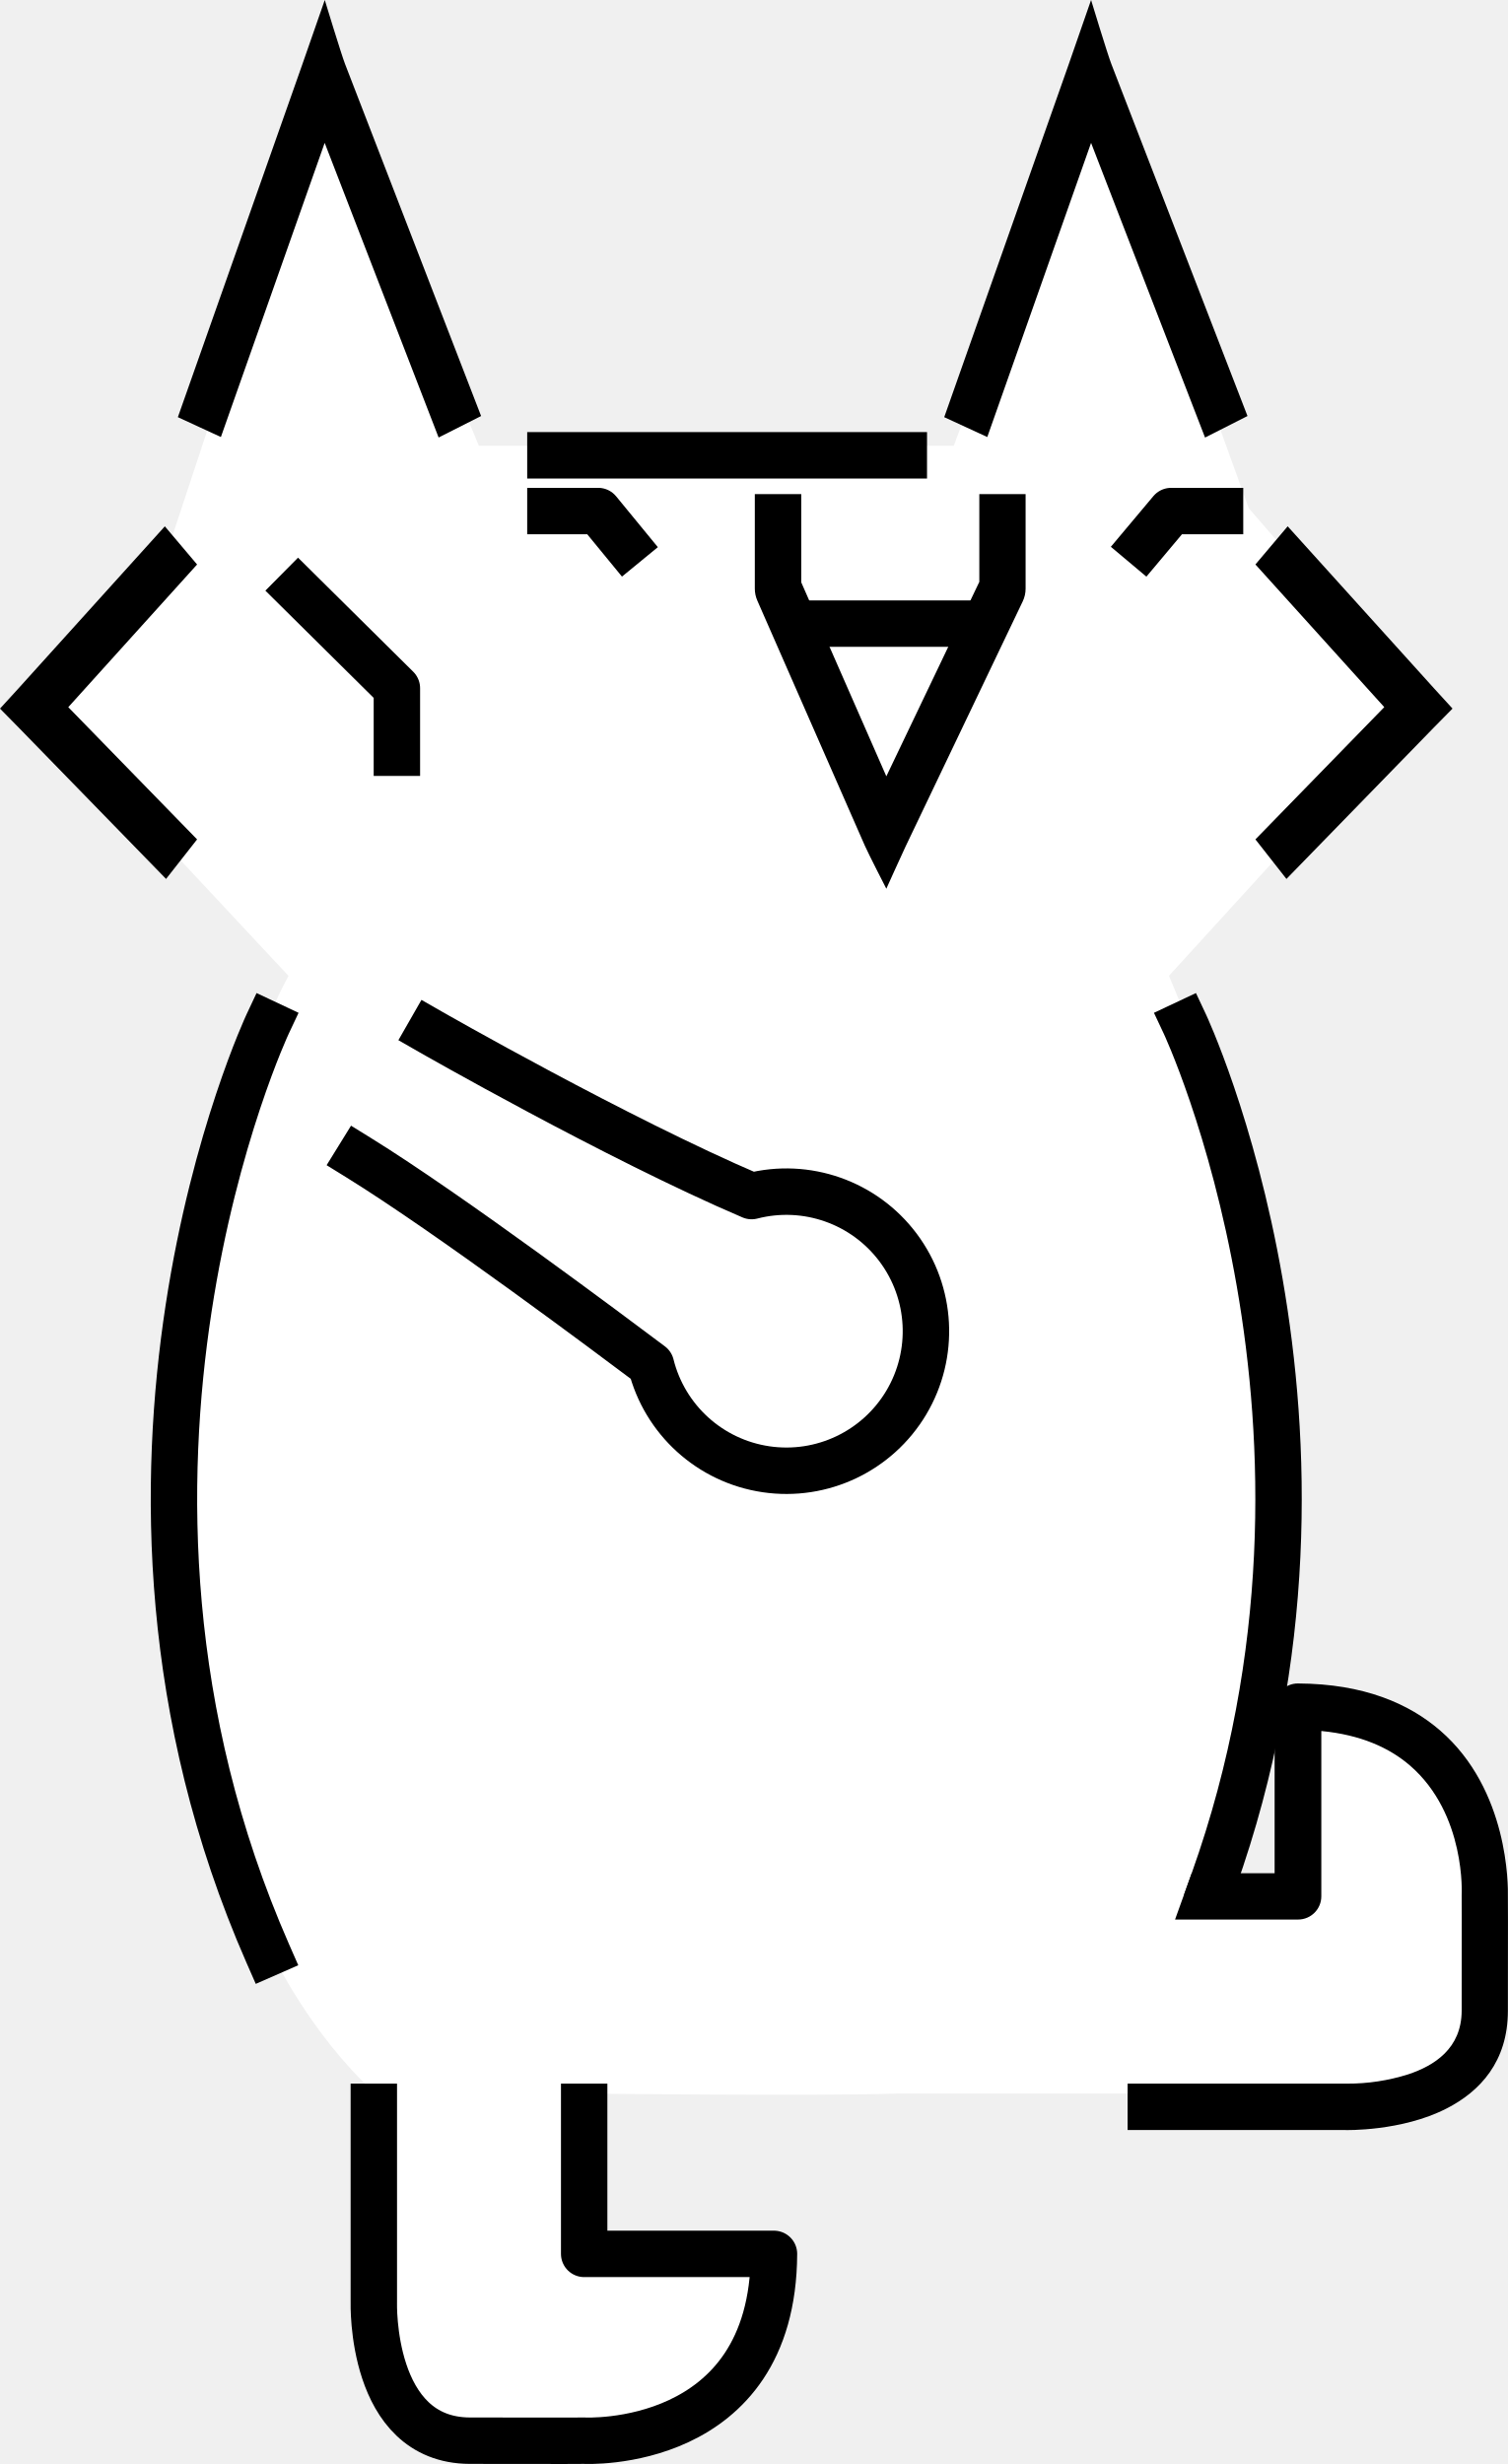
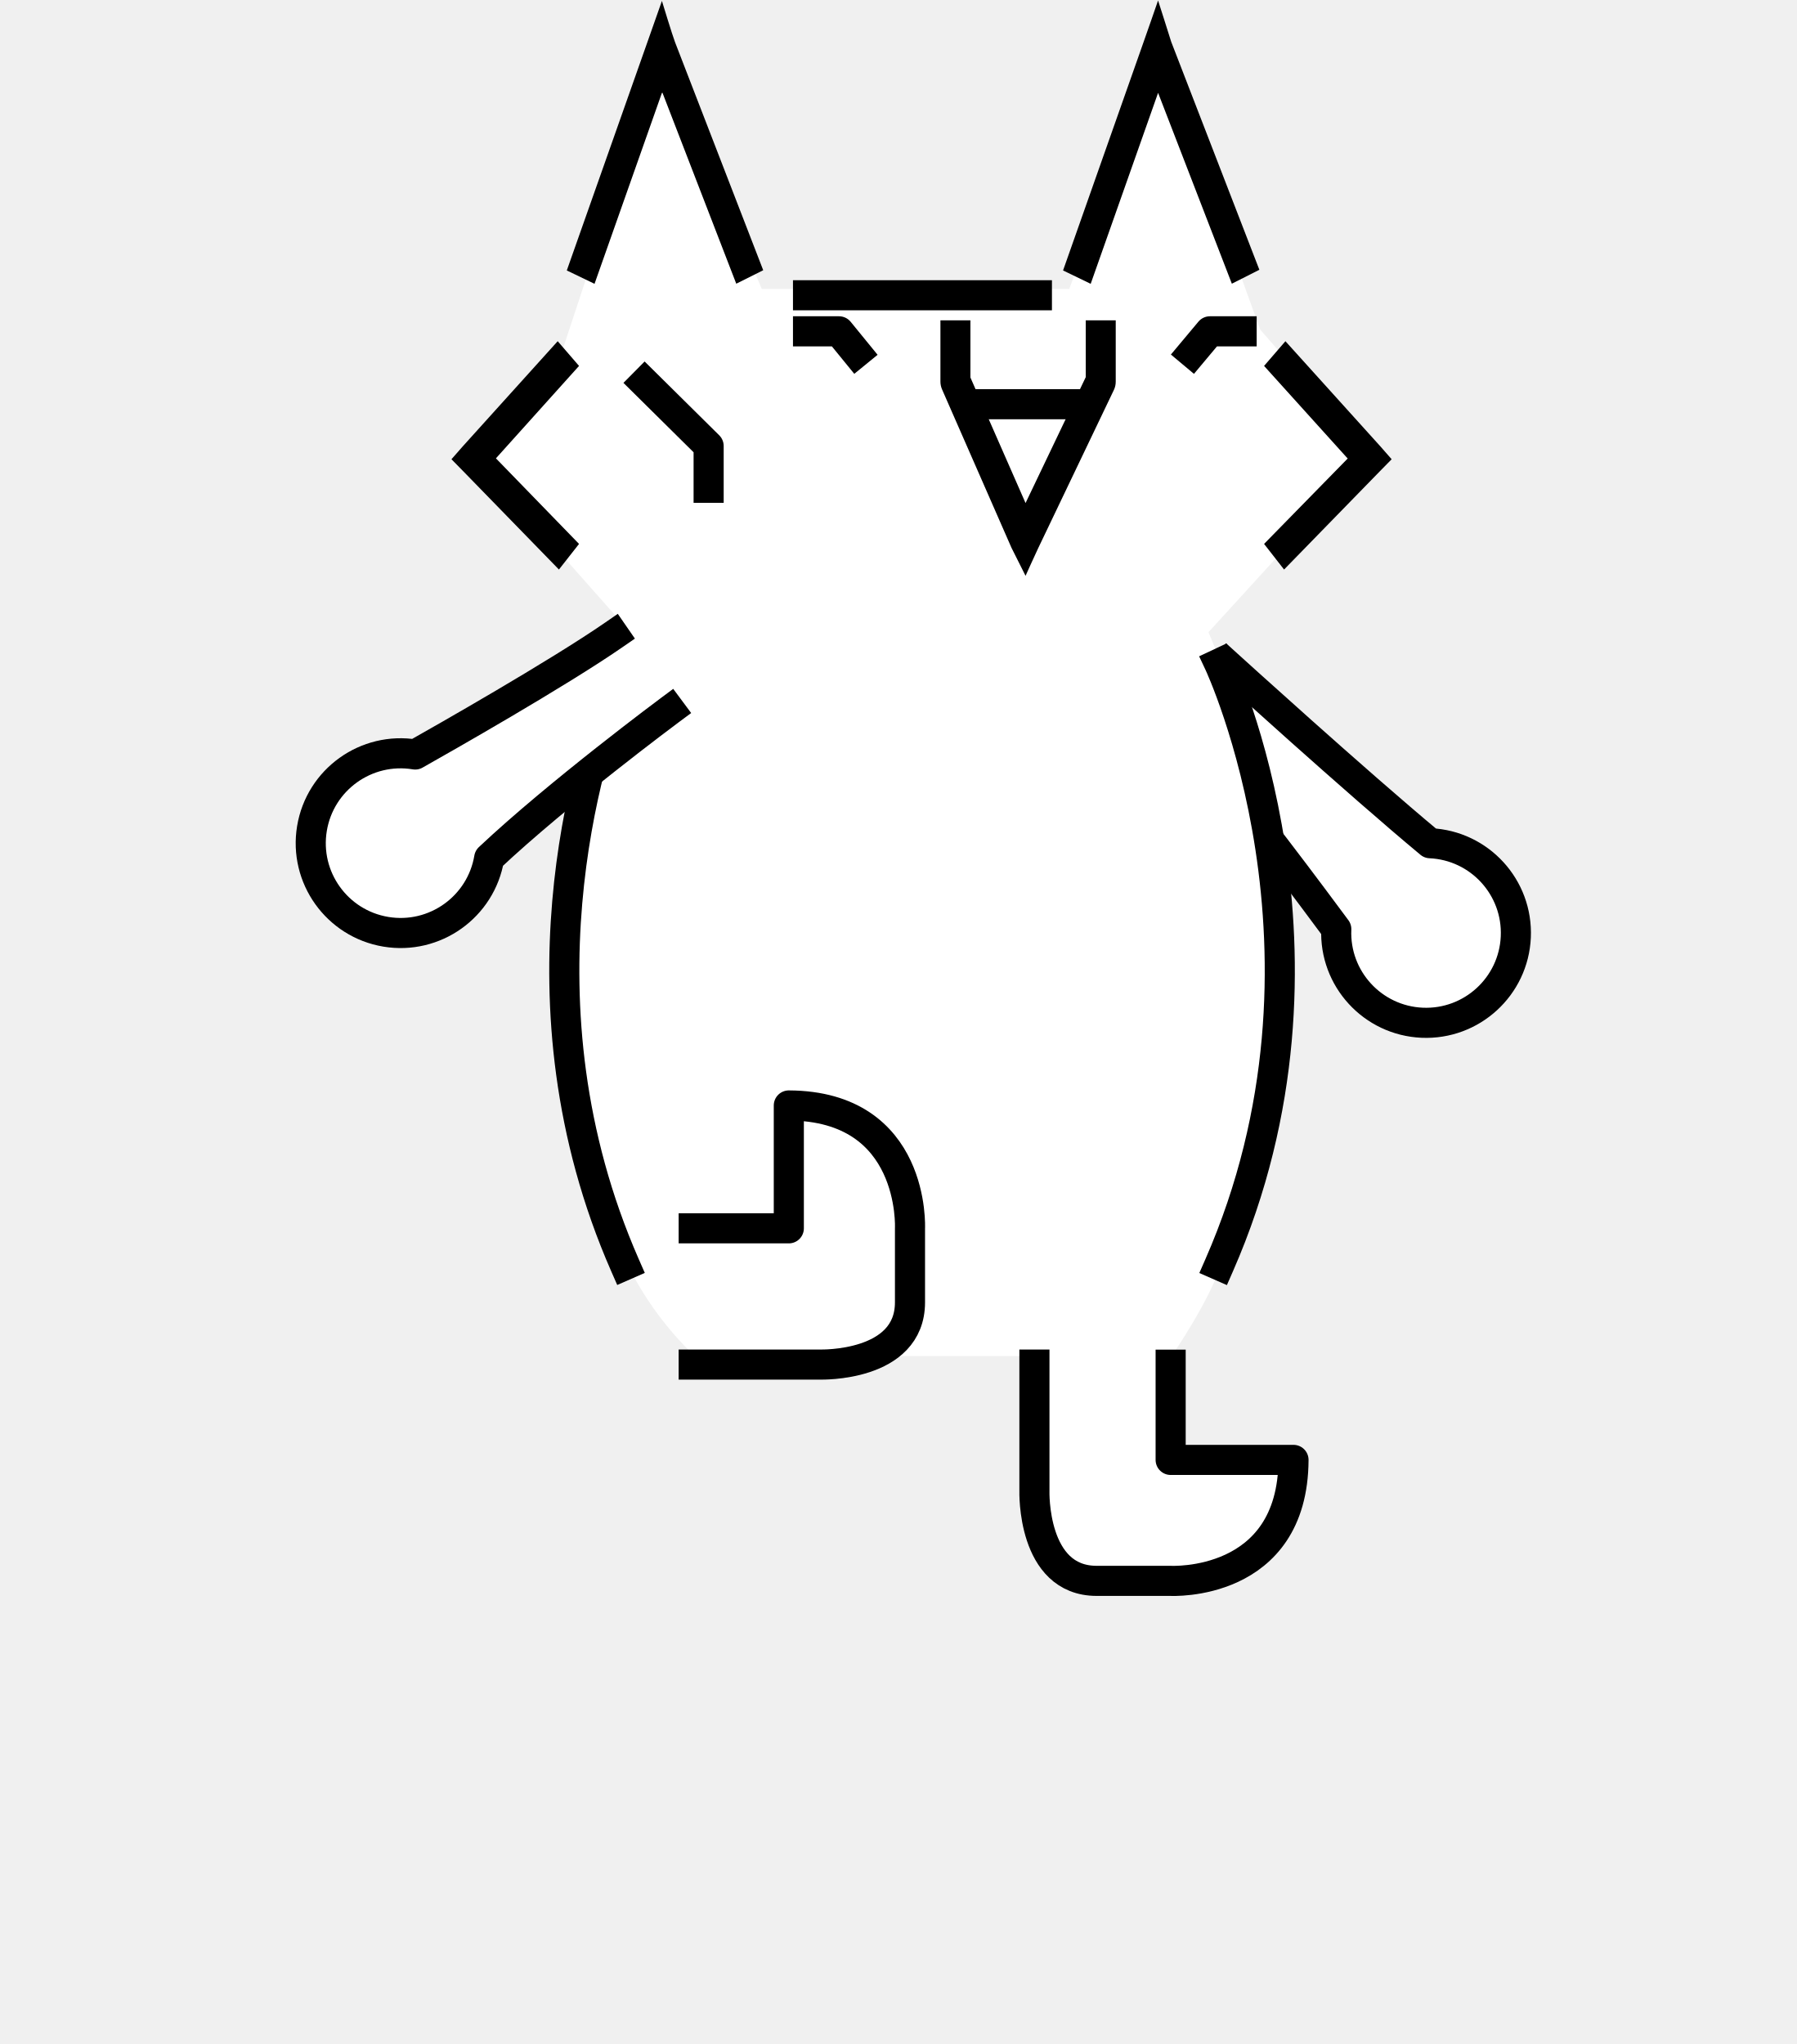
- <svg xmlns="http://www.w3.org/2000/svg" id="Layer_1" data-name="Layer 1" viewBox="0 0 467.57 764.01">
-   <defs>
-     <style>.cls-1{fill:#fff;}.cls-1,.cls-2{fill-rule:evenodd;}.cls-3,.cls-4{fill:none;stroke:#000;stroke-linecap:square;stroke-linejoin:round;}.cls-3{stroke-width:14.39px;}.cls-4{stroke-width:14.4px;}</style>
+ <svg xmlns="http://www.w3.org/2000/svg" xmlns:xlink="http://www.w3.org/1999/xlink" height="182" width="160" version="1.1" id="svg432">
+   <defs id="defs424">
+     <g id="c">
+       <path d="M10.75-56.05v-.05H4.5v3.9l-.05 1.1L4-48.65l-1.05 2H2v3.3h1.35v-1.95h7.2v1.95h1.4v-3.3h-1.2v-9.4M.4-60h3.9l1.2.55 3.85-8.6 3.9 8.6L14.5-60l3.15 3.05 1.15 1.1h-.05l-.35.4.1.1q2.1 2.05 2.3 4.55l.05.6q0 1.65-.8 3.1l-.25.45-1.4 1.7.1.1-.3.3-3.25.9v4.7l-3.25.7-3.15.9.65 1.6L12.55-37l3-.6q1.55 0 2.15.6.8.8.8 2 0 1.1-.75 1.85-1.05 1.05-4.1 1.25l-1.25.05.35 1.5 1.5-.05-.05 2.75-1.5 1.25v12.25l-.85 4.6H10.3V-3q0 .7-.45 1.15-.55.55-1.6.55-1.1 0-1.65-.55Q6.2-2.3 6.2-3v-6.55H4.65l-.9-1.3q.5-.9.5-2.25v-.25q-.05-1.7-.9-2.55-.8-.8-2.05-.8h-6.6v1.55h6.55q.7 0 1.15.4.5.5.55 1.55l-.15.9h.05l-.05.25-.4.55q-.45.45-1.15.45H-5.3v1.5l-1.8.05v-.05h-1.55l-1.7-1.1-1.75-3.9v-3.9l.45-.4.2-.15 1.15-1.4-1.25-1-.7.95.4-10.95 1.75-12.8.4.35.75-.7-1-1.1q-1.45-1.85-1.5-4v-.25l.05-.9q.35-2.3 2.45-4.25l-.75-.75.5-3.95.65.3 3.85-8.6 3.85 8.6L.4-60m5.45 8.85v-3.6h3.5v8.15H4.4l.05-.05.5-.9.9-3.55v-.05m12.9-4.7l-1.1-1.1 1.1 1.1M5.5-37.95Q4.45-39 2.25-39l-4 .75-3.1.9.65 1.6L-.9-37l3-.6q1.55 0 2.15.6.8.8.8 2 0 1.1-.75 1.85Q3.25-32.1.25-31.9l-1.3.05.35 1.5q3.95-.05 5.9-1.55l.4-.35q1-1 1-2.85 0-1.8-1.1-2.85M-7.15-43.6l.75-1.55v-1.35h-1.5v1.45h.55l-.55 1.45h.75m3.65-1.55v-1.35H-5v1.45h.55L-5-43.6h.75l.75-1.55" fill="#fff" fill-rule="evenodd" transform="translate(21.5 71)" id="path410" />
+       <path d="M10.75-56.05v9.45h1.2v3.25h-1.4v-1.95h-7.2v1.95H2v-3.25h.95L4-48.65l.45-2.45.05-1.1v-3.85h6.25M4.3-60l5.05-11 5.15 11-1.25.55-3.9-8.6-3.85 8.6L4.3-60m14.5 4.15l.3-.35q2.55 2.35 2.75 5.4l.05.6q0 1.9-.9 3.55-.7 1.25-1.9 2.4l-.6-.6-.1-.1 1.4-1.7.25-.45q.8-1.45.8-3.1l-.05-.6q-.2-2.5-2.3-4.55l-.1-.1.35-.4h.05m-3.85 16.9l.75-.05q2.2 0 3.25 1.05 1.1 1.05 1.1 2.85 0 1.85-1 2.85l-.4.35q-1.6 1.2-4.4 1.5l-1.5.05-.35-1.5 1.25-.05q3.05-.2 4.1-1.25.75-.75.75-1.85 0-1.2-.8-2-.6-.6-2.15-.6l-3 .6-3.35 1.25-.65-1.6 3.15-.9 3.25-.7m-3.1 29.4v6.6q0 1.25-.8 2.05-.95.9-2.8.9-1.9 0-2.8-.9-.8-.8-.8-2.05v-6.6H6.2V-3q0 .7.4 1.15.55.55 1.65.55 1.05 0 1.6-.55.45-.45.45-1.15v-6.55h1.55m-8.1-1.3l-.05.1-.35.4q-.75.8-1.95.8h-6.7v-1.5h6.55q.7 0 1.15-.45l.4-.55.05-.25.1-.8v-.1q-.05-1.05-.55-1.55-.45-.4-1.15-.4H-5.3v-1.55h6.6q1.25 0 2.05.8.85.85.9 2.55v.25q0 1.35-.5 2.25m-15.85-7.6q-.7.45-1.6.45-.95 0-2.65-1.1-1.2-.65-1.9-.65-.9 0-1.3.55l-.15.2-.45.75-1.35-.75q.4-.95 1.2-1.65l.6-.45 1.35-.35q1.1 0 2.25.8 1.65.85 2.55.85.6 0 1.3-.65l.7-.95 1.25 1-1.15 1.4-.2.15-.45.4m2-25.75l-.6-.7-.75-1.05q-1.1-1.75-1.05-3.85l.05-1q.2-1.5 1-2.85l1.75-2.15.75.75q-2.1 1.95-2.45 4.25l-.05.9v.25q.05 2.15 1.5 4l1 1.1-.75.7-.4-.35m.9-15.55l-.55-.25 5.05-11L.4-60l-1.25.55-3.85-8.6-3.85 8.6-.65-.3m15.05 8.6v.05l-.9 3.55-.5.9-.05.05h4.95v-8.15h-3.5v3.6m-.35 13.2q1.1 1.05 1.1 2.85 0 1.85-1 2.85l-.4.35q-1.95 1.5-5.9 1.55l-.35-1.5 1.3-.05q3-.2 4.05-1.25.75-.75.75-1.85 0-1.2-.8-2-.6-.6-2.15-.6l-3 .6-3.3 1.25-.65-1.6 3.1-.9 4-.75q2.2 0 3.25 1.05m-9-7.2l-.75 1.55H-5l.55-1.45H-5v-1.45h1.5v1.35m-3.65 1.55h-.75l.55-1.45h-.55v-1.45h1.5v1.35l-.75 1.55" fill-rule="evenodd" transform="translate(21.5 71)" id="path412" />
+       <path d="M.4-60h3.9m8.4 33.6v12.25m4.95-42.8l1.1 1.1" fill="none" stroke="#000" stroke-linecap="round" stroke-linejoin="round" transform="translate(21.5 71)" id="path414" />
+     </g>
+     <g id="d" transform="translate(.8)">
+       <use height="3" transform="matrix(1.005 0 0 1 -.804 0)" width="4.65" xlink:href="#a" id="use417" />
+       <use height="3" transform="matrix(1.005 0 0 1 16.096 0)" width="4.65" xlink:href="#a" id="use419" />
+     </g>
+     <path d="M1.35 0h.2l.55.1.45.35q.45.45.45 1L2.55 2.6q-.45.4-1 .4l-.8-.2-.25-.2-.45-.7v-.15L0 1.45v-.1q.05-.5.5-.9l.25-.2Q1 .05 1.3 0h.05m.45.85L1.55.8Q1.2.75 1 1q-.2.15-.2.45v.15l.15.45H1l.05.05.2.1.3.05.55-.2.15-.6-.05-.3L2.1 1 2.05.95 1.9.85h-.1" fill-rule="evenodd" id="b" />
+     <use height="3" transform="translate(.8)" width="3" xlink:href="#b" id="a" />
+     <style id="style438">.cls-1{fill:#fff;}.cls-1,.cls-3{fill-rule:evenodd;}.cls-2,.cls-4{fill:none;stroke:#000;stroke-linecap:square;stroke-linejoin:round;}.cls-2{stroke-width:2.68px;}.cls-4{stroke-width:2.68px;}</style>
  </defs>
-   <path class="cls-1" d="M100.61,23.58l-49,148.16L10.47,218l79,84.6S20,423.54,84.58,606.13c0,0,11.53,24.48,31.78,43v69.91s-1.06,38.68,32.12,38.06h45.28s46-5.63,46-57.76H180.86V649.15s73.72.84,97.1,0H448.24s24.11-56.2,11.52-73.64c-1.77-2.46-2.31-18.37-11.52-29.49-9.87-11.93-28.61-18.93-35.66-15.94-11.51,4.89-7.44,61.83-6.48,58.64.83-2.81-33.78,6.19-31.3,0,15.1-37.64,50.78-136.88-12.35-286.15L439.62,218,387.2,157.6l-48.47-134-43,114.61H148.48L100.61,23.58Z" />
-   <path class="cls-2" d="M100.67,44.3,68.49,135.51l-13.34-6.16L93.7,20.08c1.08-3.06,7-20.08,7-20.08s5.11,16.81,6.28,19.83L149.17,129,136,135.66,100.67,44.3Z" />
-   <path class="cls-2" d="M338.3,44.3l-32.18,91.21-13.35-6.16L331.32,20.08C332.4,17,338.3,0,338.3,0s5.1,16.81,6.28,19.83L386.8,129l-13.16,6.67L338.3,44.3Z" />
-   <path class="cls-2" d="M21.17,219.27l39.94,41-9.62,12.26L5.81,225.62,0,219.72s4.17-4.55,5.61-6.14l45.5-50.38,10,11.83L21.17,219.27Z" />
-   <path class="cls-2" d="M429.2,219.27l-39.94,41,9.62,12.26,45.68-46.92,5.81-5.9s-4.17-4.55-5.61-6.14l-45.5-50.38-10,11.83,39.95,44.24Z" />
-   <path class="cls-3" d="M92.46,183.09l30.6,30.3v20m157.18-92.21H170.66m0,17.28h14.82l8.37,10.2m184.44-10.2H363.13l-8.56,10.2" />
-   <path class="cls-2" d="M303.65,180.42V153.2H318v29.32a9.17,9.17,0,0,1-.89,3.95l-36.29,75.92c-1.28,2.69-6,13.17-6,13.17s-5.5-10.69-6.7-13.42l-33.31-75.93a9.24,9.24,0,0,1-.77-3.69V153.2h14.4v27.37l26.38,60.14,28.83-60.29Z" />
-   <path class="cls-3" d="M302.21,193.36H248.69M367.37,317.49s58.94,125.4,8.94,265.66M83,317.49S17.61,456.6,83,605.66m32.91,47.61v60.57s-1.3,42.86,29.78,42.94,35.45,0,35.45,0,58.56,3.11,58.84-57.92H181.13V653.27" />
-   <path class="cls-2" d="M395.21,580.84V529.19a7.2,7.2,0,0,1,7.23-7.2c20.51.1,34.49,6.28,44.1,14.59,21.26,18.39,21.08,48.13,21,51.52,0,1.11.07,7.66,0,35.4,0,15.72-8.64,25-19.06,30.3-13.93,7.14-31.3,6.66-31.3,6.66H349.63V646.07h68a62.19,62.19,0,0,0,19-2.88c8.09-2.69,16.55-8,16.58-19.73.08-31,0-35.3,0-35.3,0-.17,0-.34,0-.52,0,0,1.44-25.08-16-40.18-6.36-5.5-15.25-9.55-27.52-10.73V588a7.2,7.2,0,0,1-7.2,7.19H364.34l5.18-14.39Z" />
-   <path class="cls-1" d="M133.35,319.86s57.84,33.12,99.69,51a43.27,43.27,0,1,1-31.2,52.36c-12-9-62.59-46.92-90.66-64.27" />
-   <path class="cls-4" d="M133.35,319.86s57.84,33.12,99.69,51a43.27,43.27,0,1,1-31.2,52.36c-12-9-62.59-46.92-90.66-64.27" />
+   <g id="g484" transform="translate(26.24049,0.0413735)">
+     <path class="cls-1" d="m 104.77,60.05 c 0,0 9.51,9.55 16,15 a 8,8 0 1 1 -8.35,7.65 c -1.66,-2.24 -9.63,-12.26 -13.7,-16.84" transform="translate(-19.68,0.04)" id="path442" />
+     <path class="cls-2" d="m 102.71,59.09 c 0,0 11.57,10.51 18.07,15.91 a 8,8 0 1 1 -8.35,7.65 C 110.77,80.41 103.78,70.96 99.71,66.37" transform="translate(-19.68,0.04)" id="path444" />
+     <path class="cls-1" d="m 52.37,4.34 -9.11,27.55 -7.65,8.59 14.09,15.89 c 0,0 -12.32,22.34 -0.31,56.29 a 29,29 0 0 0 5.91,8 h 30 v 15.85 c 0,0 0.5,4.8 10.06,4.22 0,0 12.83,0.79 13.2,-10.74 h -10.8 v -9.33 c 0,0 3.51,-5 4.61,-8.73 1.1,-3.73 12.35,-23.39 -1.32,-55.72 l 14.35,-15.73 -9.75,-11.22 -9,-24.92 -8,21.31 H 61.27 Z" transform="translate(-19.68,0.04)" id="path446" />
+     <path class="cls-3" d="m 52.38,8.19 -6,17 L 43.91,24 51.08,3.69 52.38,0 c 0,0 0.95,3.12 1.17,3.68 l 7.85,20.3 -2.4,1.2 -6.57,-17 z" transform="translate(-19.68,0.04)" id="path448" />
+     <path class="cls-3" d="m 96.56,8.19 -6,17 L 88.1,24 95.26,3.69 c 0.21,-0.57 1.3,-3.73 1.3,-3.73 0,0 1,3.12 1.17,3.68 l 7.85,20.3 -2.45,1.24 -6.57,-17 z" transform="translate(-19.68,0.04)" id="path450" />
+     <path class="cls-3" d="m 37.6,40.73 7.4,7.62 -1.79,2.28 -8.49,-8.72 -1.08,-1.1 1,-1.14 8.46,-9.37 1.9,2.2 z" transform="translate(-19.68,0.04)" id="path452" />
+     <path class="cls-3" d="m 113.46,40.73 -7.46,7.62 1.78,2.28 8.5,-8.72 1.08,-1.1 -1,-1.14 -8.46,-9.37 -1.9,2.2 7.43,8.23 z" transform="translate(-19.68,0.04)" id="path454" />
+     <path class="cls-4" d="m 50.85,34 5.69,5.63 v 3.72 M 85.77,26.21 H 65.39 m 0,3.21 h 2.76 l 1.55,1.9 m 34.3,-1.9 h -2.82 l -1.59,1.9" transform="translate(-19.68,0.04)" id="path456" />
+     <path class="cls-3" d="m 90.12,33.5 v -5.06 h 2.67 v 5.45 a 1.7,1.7 0 0 1 -0.16,0.74 l -6.75,14.11 c -0.24,0.5 -1.12,2.45 -1.12,2.45 0,0 -1,-2 -1.25,-2.49 L 77.32,34.58 a 1.77,1.77 0 0 1 -0.14,-0.69 v -5.45 h 2.67 v 5.09 l 4.91,11.18 z" transform="translate(-19.68,0.04)" id="path458" />
+     <path class="cls-4" d="M 89.85,35.91 H 79.9 M 102,59 c 0,0 12.15,25.86 0,53.58 M 48.34,60.78 c -2.45,6.31 -9.51,28.39 0.75,51.79 m 6.12,8.85 h 11.26 c 0,0 8,0.24 8,-5.54 0,-5.78 0,-6.59 0,-6.59 0,0 0.53,-10.89 -10.79,-10.94 v 10.94 h -8.47 m 30.34,12.13 v 11.26 c 0,0 -0.24,8 5.54,8 5.78,0 6.59,0 6.59,0 0,0 10.89,0.58 10.94,-10.77 H 97.68 v -8.48" transform="translate(-19.68,0.04)" id="path460" />
+     <path class="cls-1" d="m 55.12,61.78 c 0,0 -11.96,8.74 -18.12,14.54 A 8,8 0 1 1 30.41,67.1 c 2.43,-1.37 14.66,-8.52 19.71,-12" transform="translate(-19.68,0.04)" id="path462" />
+     <path class="cls-2" d="m 53.11,63.13 c 0,0 -9.95,7.39 -16.11,13.19 A 8,8 0 1 1 30.41,67.1 c 2.43,-1.37 12.65,-7.17 17.7,-10.66" transform="translate(-19.68,0.04)" id="path464" />
+   </g>
</svg>
